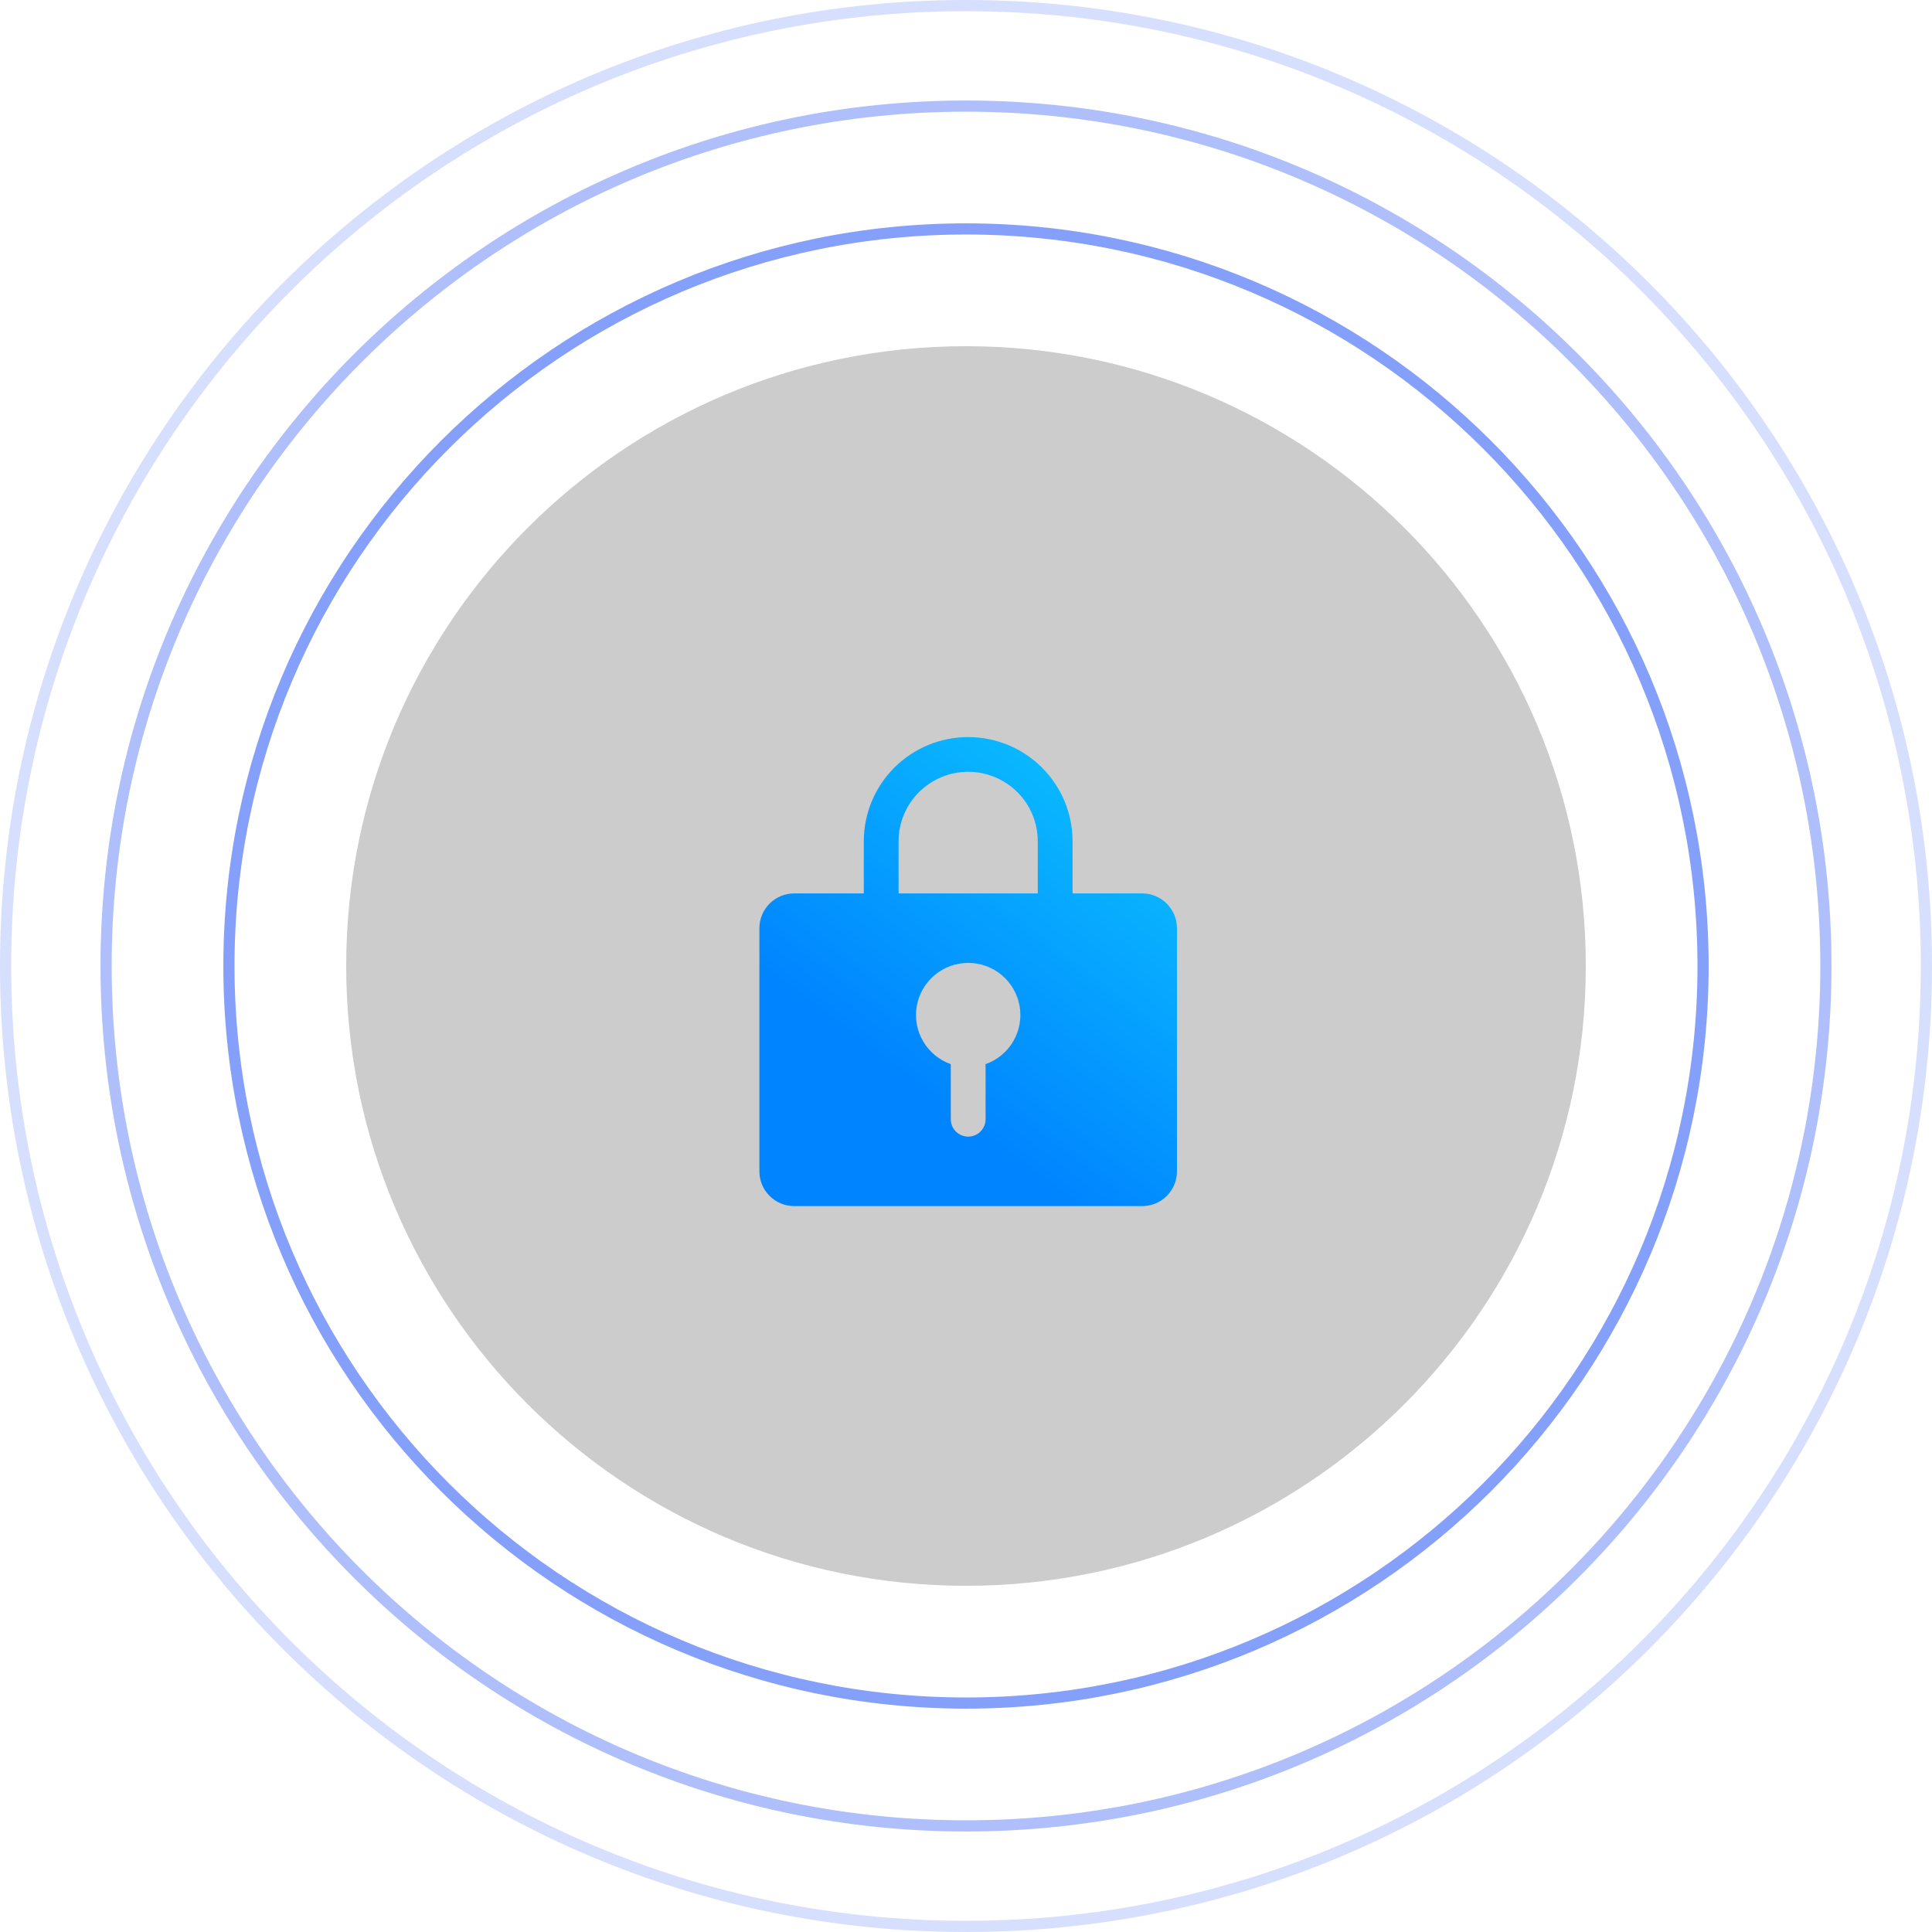
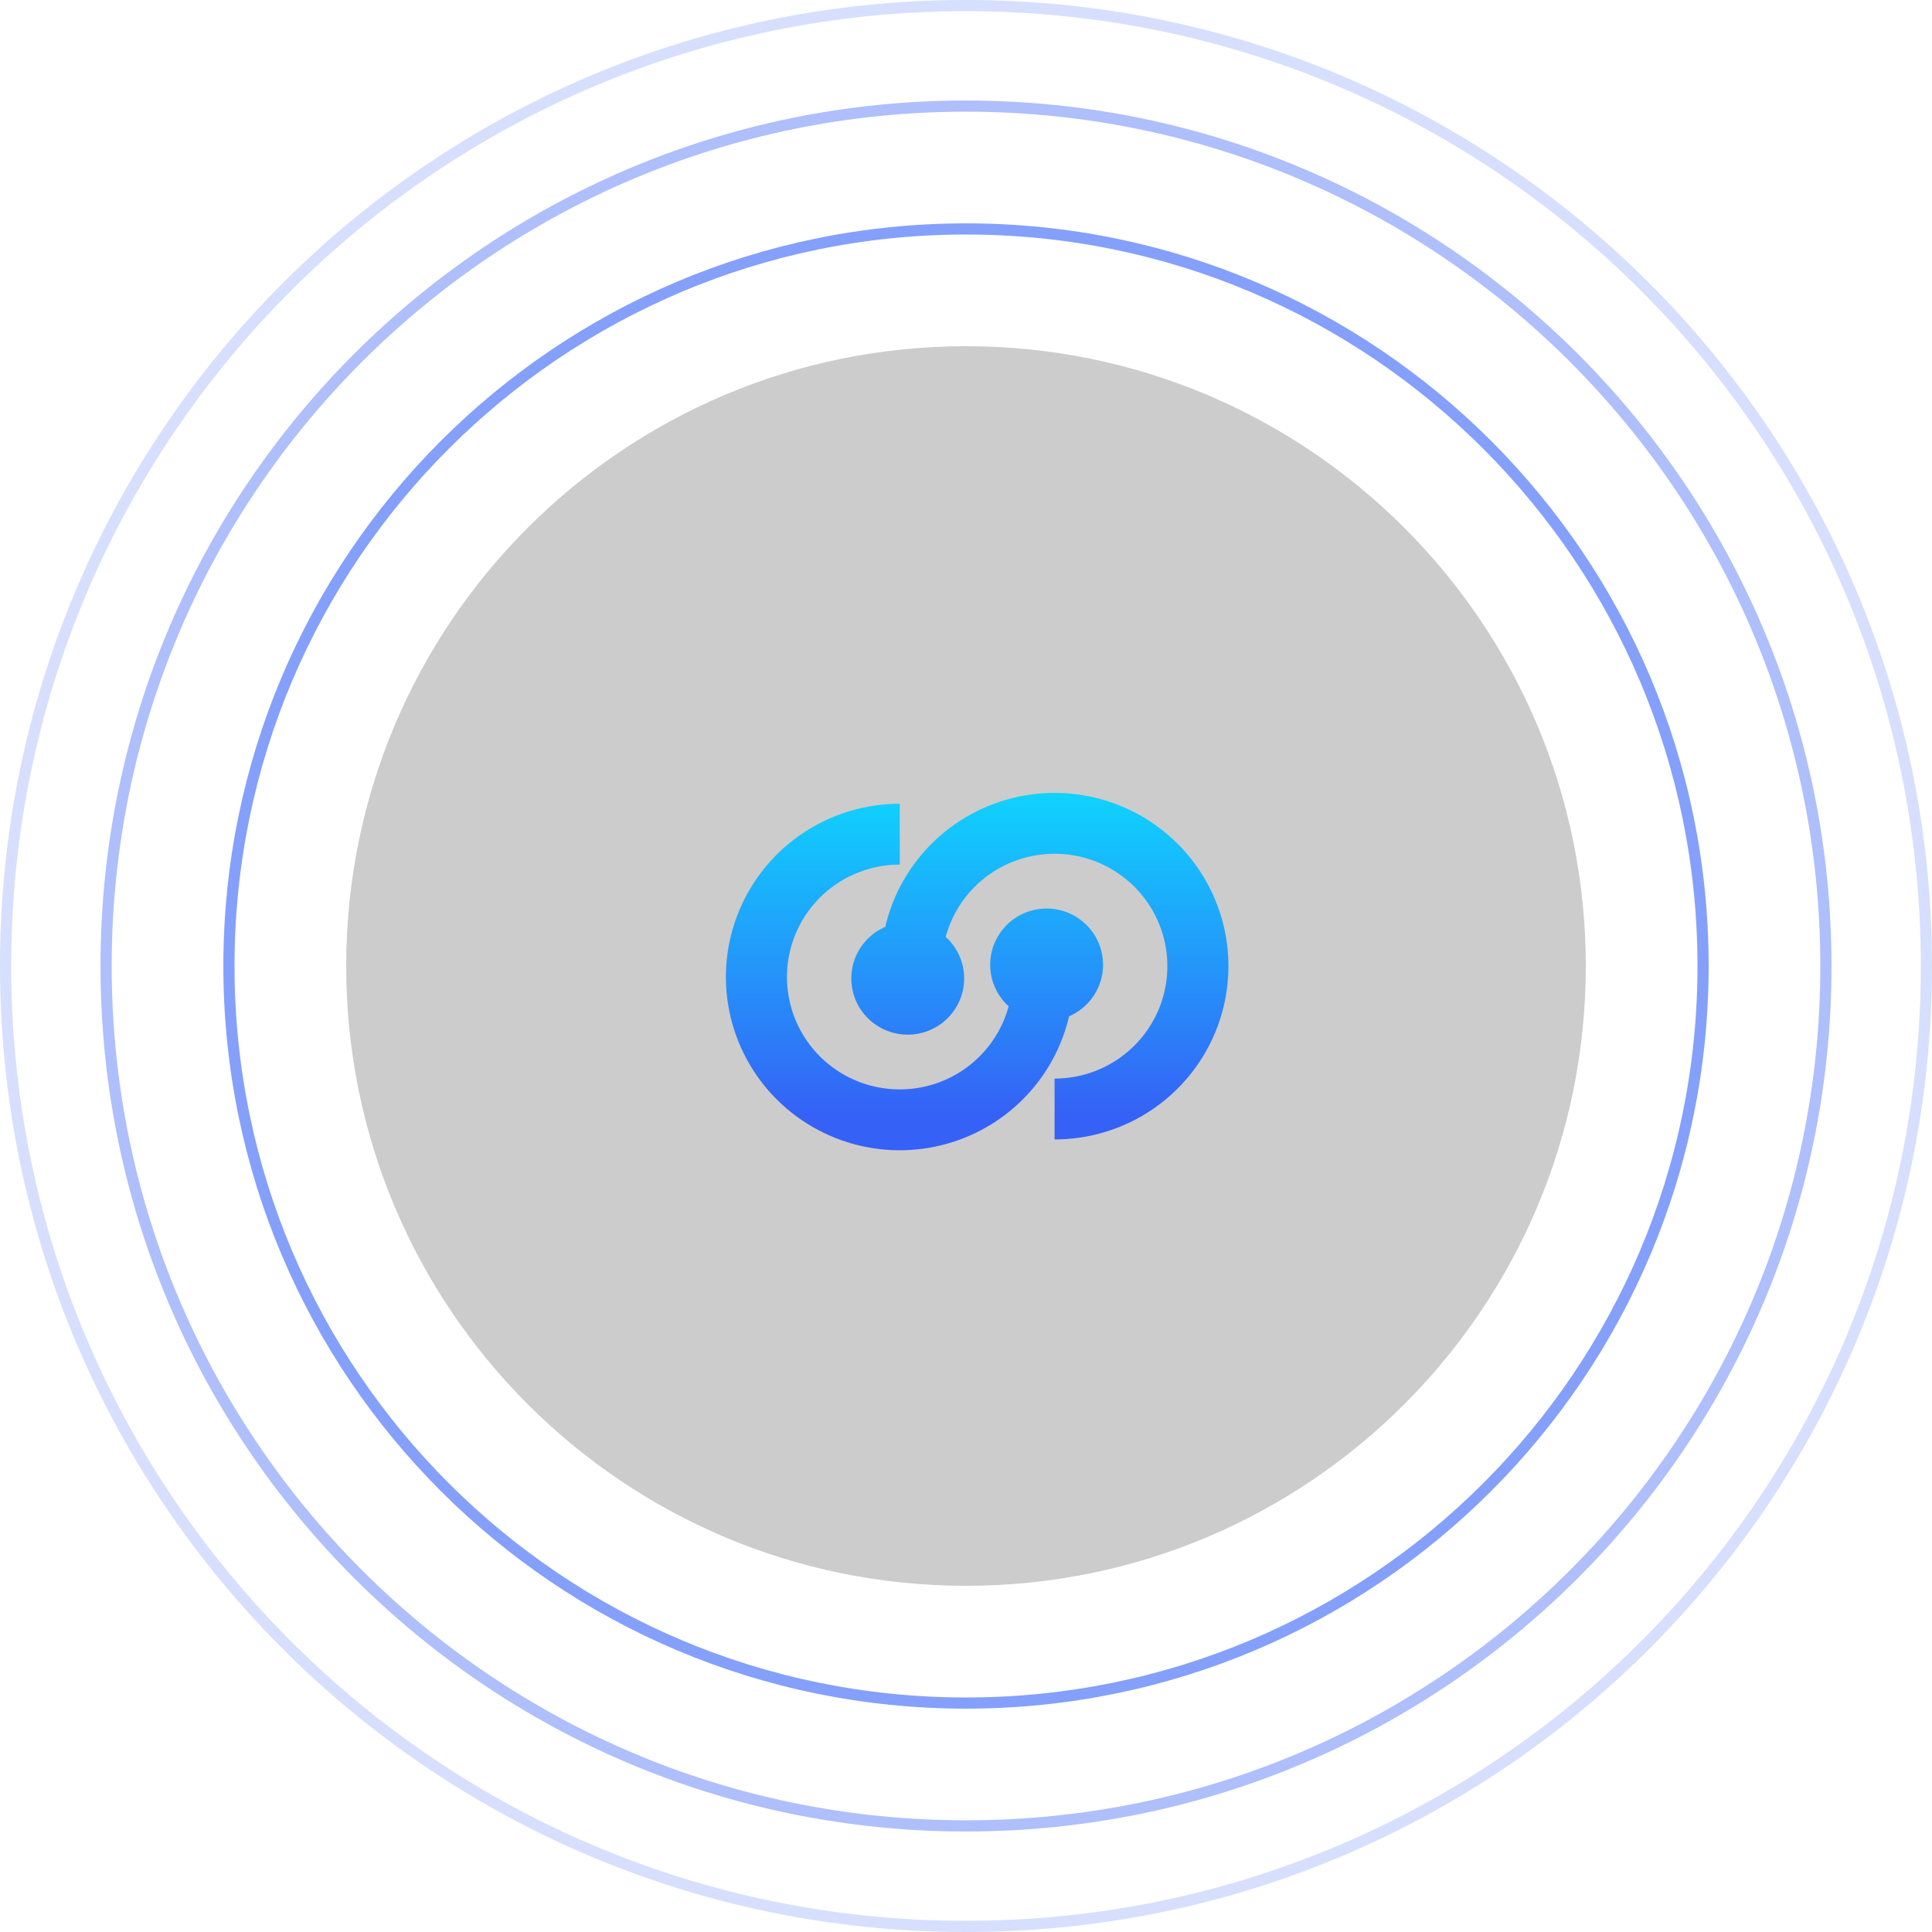
<svg xmlns="http://www.w3.org/2000/svg" width="173" height="173" viewBox="0 0 173 173" fill="none">
  <circle cx="86.5" cy="86.5" r="55.5" fill="black" fill-opacity="0.2" />
  <circle cx="86.5" cy="86.5" r="66" stroke="#3561F6" stroke-opacity="0.6" />
  <circle cx="86.5" cy="86.5" r="77" stroke="#3561F6" stroke-opacity="0.4" />
  <circle cx="86.5" cy="86.5" r="86" stroke="#3561F6" stroke-opacity="0.2" />
-   <path d="M102.274 80H96.043V75.333C96.043 72.858 95.058 70.484 93.305 68.734C91.552 66.983 89.174 66 86.695 66C84.216 66 81.838 66.983 80.085 68.734C78.332 70.484 77.348 72.858 77.348 75.333V80H71.116C70.29 80 69.497 80.328 68.913 80.911C68.328 81.495 68 82.286 68 83.111V104.889C68 105.714 68.328 106.505 68.913 107.089C69.497 107.672 70.29 108 71.116 108H102.274C103.101 108 103.893 107.672 104.478 107.089C105.062 106.505 105.39 105.714 105.39 104.889V83.111C105.39 82.286 105.062 81.495 104.478 80.911C103.893 80.328 103.101 80 102.274 80ZM88.253 95.289V100.222C88.253 100.635 88.089 101.03 87.797 101.322C87.505 101.614 87.108 101.778 86.695 101.778C86.282 101.778 85.886 101.614 85.594 101.322C85.301 101.03 85.137 100.635 85.137 100.222V95.289C84.098 94.922 83.222 94.2 82.664 93.251C82.106 92.301 81.902 91.185 82.089 90.1C82.275 89.015 82.84 88.031 83.683 87.321C84.526 86.612 85.593 86.223 86.695 86.223C87.798 86.223 88.865 86.612 89.708 87.321C90.551 88.031 91.115 89.015 91.302 90.1C91.488 91.185 91.284 92.301 90.727 93.251C90.169 94.2 89.293 94.922 88.253 95.289ZM92.927 80H80.463V75.333C80.463 73.683 81.12 72.1 82.289 70.934C83.457 69.767 85.042 69.111 86.695 69.111C88.348 69.111 89.933 69.767 91.102 70.934C92.27 72.1 92.927 73.683 92.927 75.333V80Z" fill="url(#paint0_linear_1560_916)" />
+   <path d="M93.718 91.421C90.929 91.421 88.667 89.167 88.667 86.387C88.667 83.607 90.929 81.353 93.718 81.353C96.508 81.353 98.77 83.607 98.77 86.387C98.77 89.167 96.508 91.421 93.718 91.421Z" fill="url(#paint0_linear_4319_994)" />
+   <path d="M96.136 87.485C96.136 90.553 95.223 93.553 93.513 96.105C91.802 98.656 89.371 100.645 86.526 101.819C83.681 102.993 80.551 103.301 77.531 102.702C74.511 102.103 71.737 100.626 69.56 98.456C67.383 96.286 65.9 93.521 65.299 90.512C64.698 87.502 65.007 84.383 66.185 81.548C67.363 78.713 69.359 76.289 71.919 74.585C74.479 72.88 77.489 71.97 80.568 71.97L80.568 77.419C78.57 77.419 76.618 78.01 74.957 79.116C73.296 80.222 72.001 81.794 71.237 83.633C70.472 85.472 70.272 87.496 70.662 89.449C71.052 91.401 72.014 93.195 73.426 94.603C74.839 96.01 76.638 96.969 78.598 97.357C80.557 97.746 82.588 97.546 84.433 96.784C86.279 96.023 87.856 94.732 88.966 93.077C90.076 91.422 90.668 89.476 90.668 87.485H96.136Z" fill="url(#paint1_linear_4319_994)" />
+   <path d="M81.282 82.579C84.071 82.579 86.333 84.833 86.333 87.613C86.333 90.393 84.071 92.647 81.282 92.647C78.492 92.647 76.23 90.393 76.23 87.613C76.23 84.833 78.492 82.579 81.282 82.579Z" fill="url(#paint2_linear_4319_994)" />
+   <path d="M78.864 86.515C78.864 83.447 79.777 80.447 81.487 77.895C83.198 75.344 85.629 73.355 88.474 72.181C91.319 71.007 94.449 70.7 97.469 71.298C100.489 71.897 103.263 73.374 105.44 75.544C107.617 77.714 109.1 80.479 109.701 83.488C110.302 86.498 109.993 89.617 108.815 92.452C107.637 95.287 105.641 97.711 103.081 99.415C100.521 101.12 97.511 102.03 94.432 102.03V96.581C96.43 96.581 98.382 95.99 100.043 94.884C101.704 93.778 102.999 92.206 103.763 90.367C104.528 88.528 104.728 86.504 104.338 84.551C103.948 82.599 102.986 80.805 101.574 79.397C100.161 77.99 98.362 77.031 96.402 76.643C94.443 76.254 92.412 76.454 90.567 77.216C88.721 77.977 87.144 79.268 86.034 80.923C84.924 82.578 84.332 84.524 84.332 86.515L78.864 86.515Z" fill="url(#paint3_linear_4319_994)" />
  <defs>
-     <linearGradient id="paint0_linear_1560_916" x1="109" y1="60" x2="81" y2="97" gradientUnits="userSpaceOnUse">
+     <linearGradient id="paint0_linear_4319_994" x1="87.5" y1="71" x2="87.5" y2="103" gradientUnits="userSpaceOnUse">
      <stop stop-color="#0FD3FE" />
-       <stop offset="1" stop-color="#0084FF" />
+       <stop offset="0.906" stop-color="#3561F6" />
+     </linearGradient>
+     <linearGradient id="paint1_linear_4319_994" x1="87.5" y1="71" x2="87.5" y2="103" gradientUnits="userSpaceOnUse">
+       <stop stop-color="#0FD3FE" />
+       <stop offset="0.906" stop-color="#3561F6" />
+     </linearGradient>
+     <linearGradient id="paint2_linear_4319_994" x1="87.5" y1="71" x2="87.5" y2="103" gradientUnits="userSpaceOnUse">
+       <stop stop-color="#0FD3FE" />
+       <stop offset="0.906" stop-color="#3561F6" />
+     </linearGradient>
+     <linearGradient id="paint3_linear_4319_994" x1="87.5" y1="71" x2="87.5" y2="103" gradientUnits="userSpaceOnUse">
+       <stop stop-color="#0FD3FE" />
+       <stop offset="0.906" stop-color="#3561F6" />
    </linearGradient>
  </defs>
</svg>
